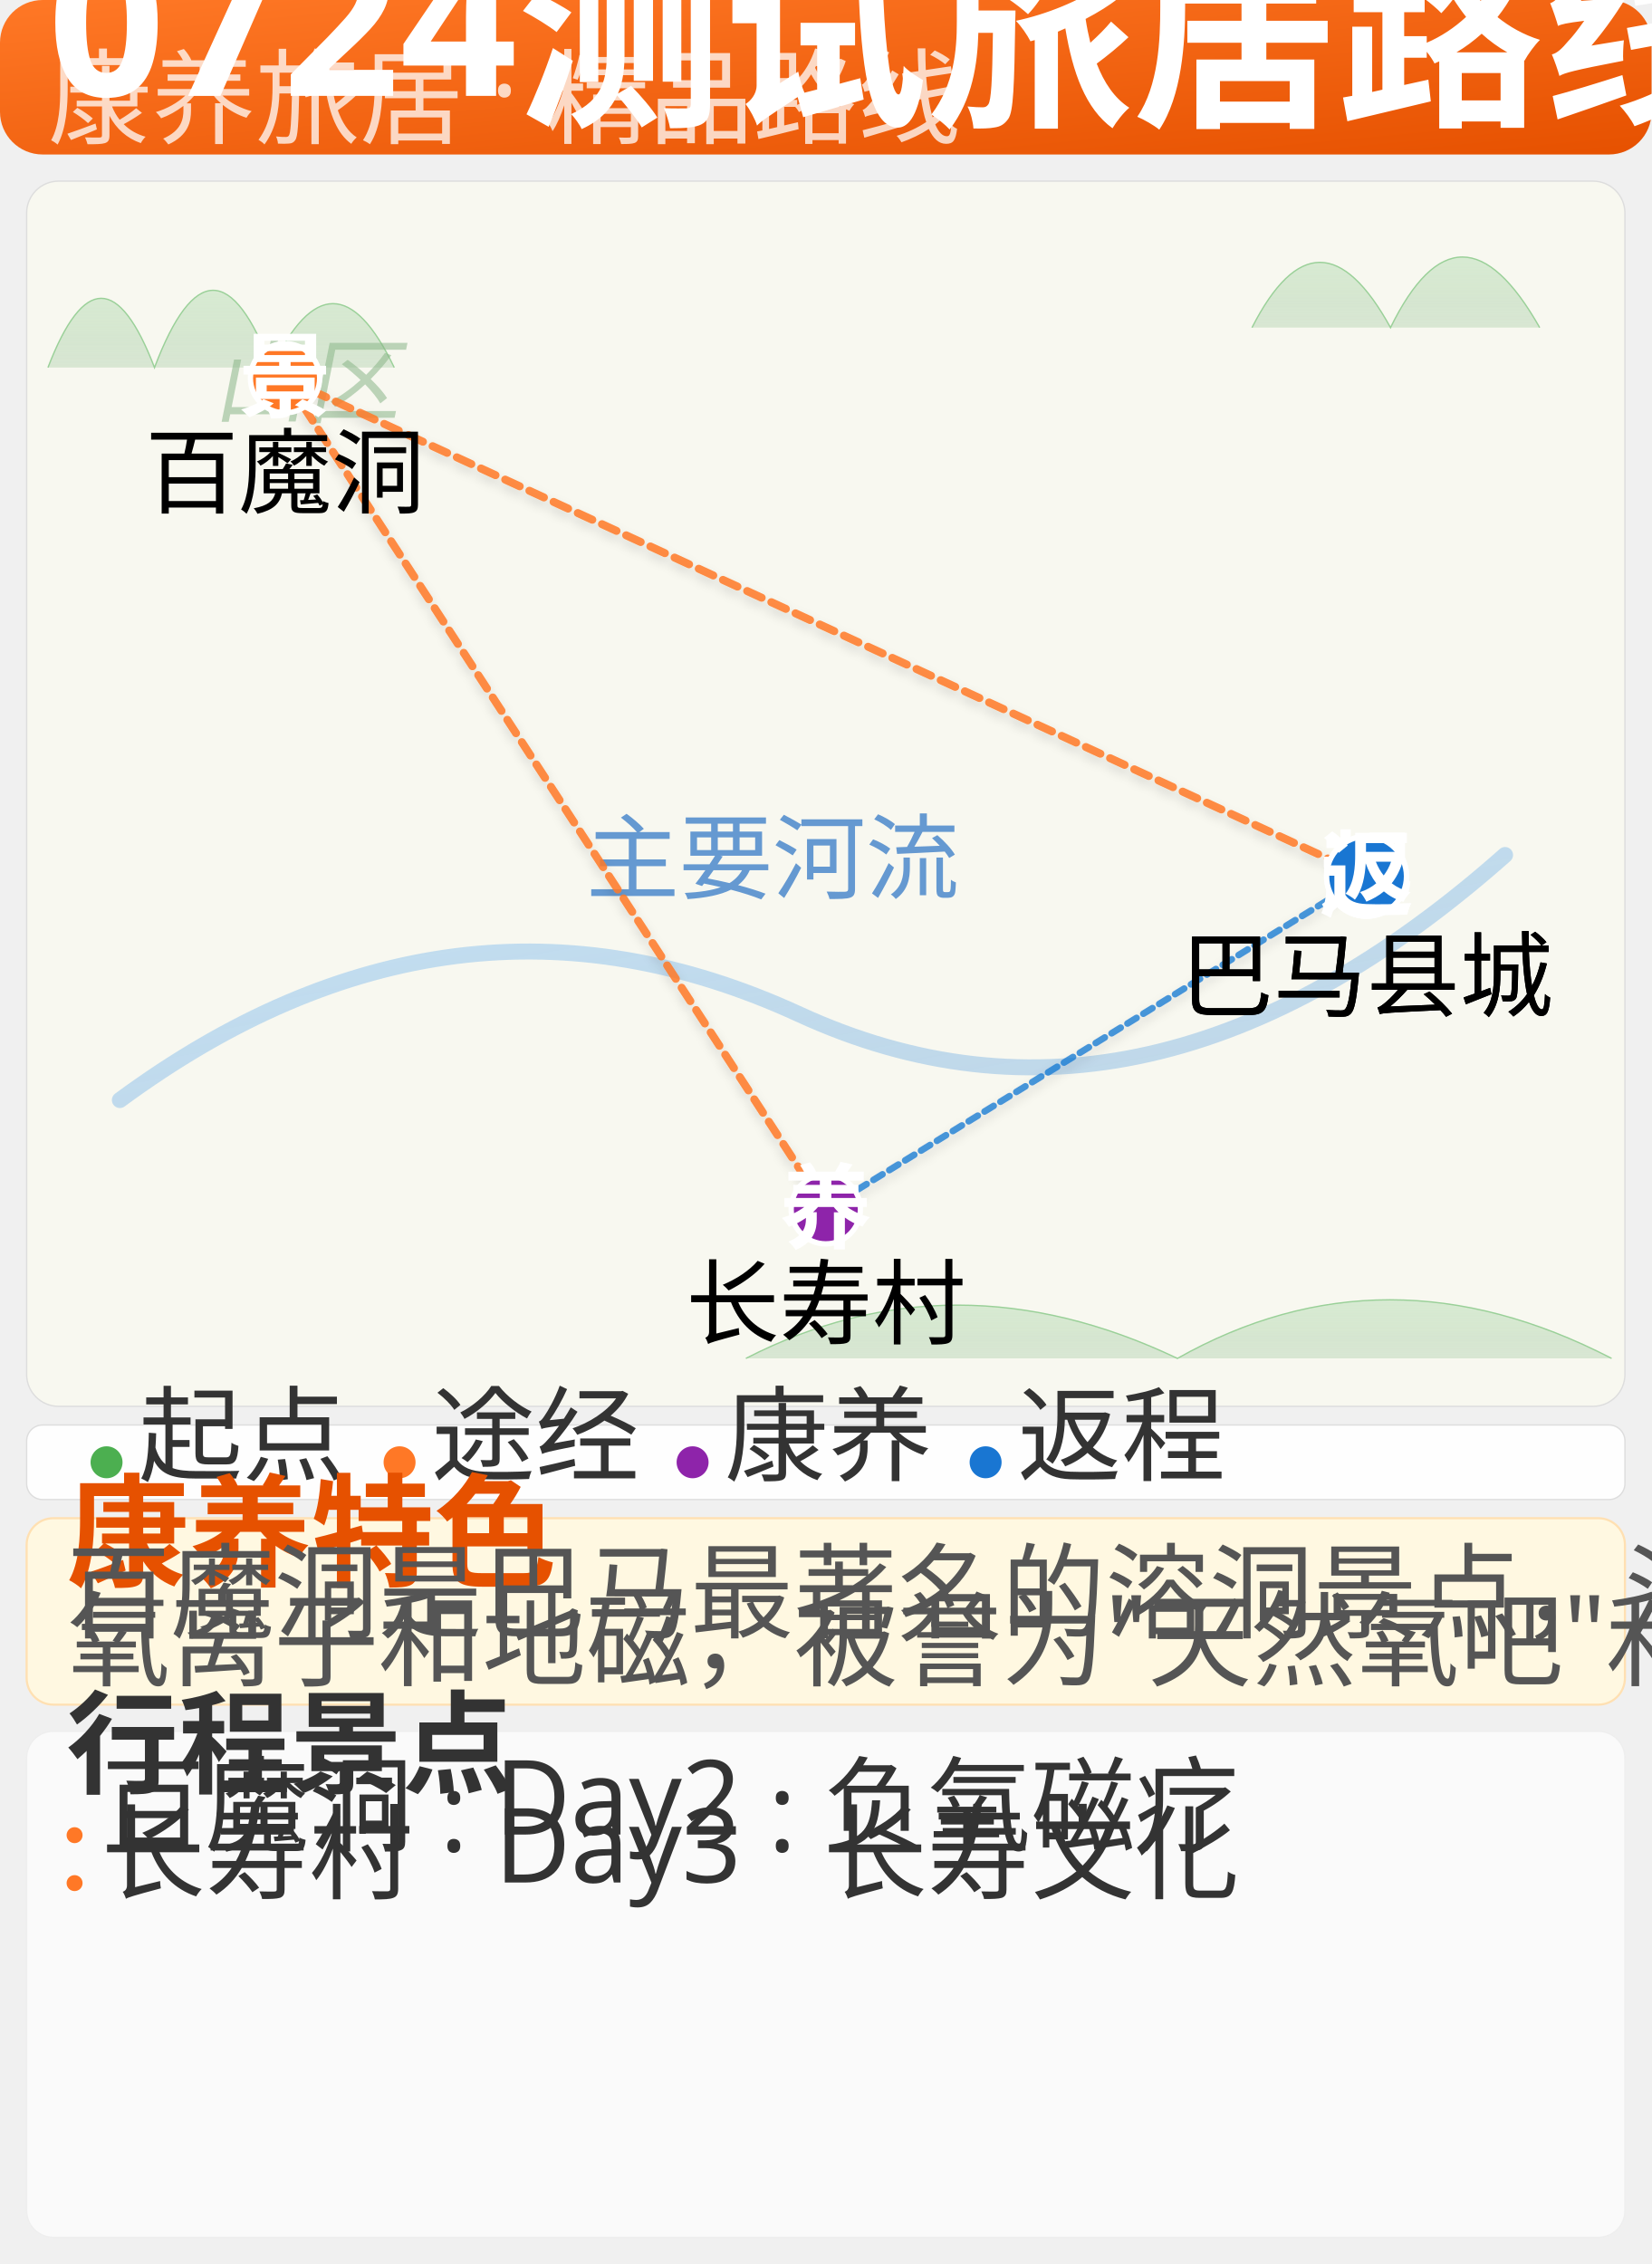
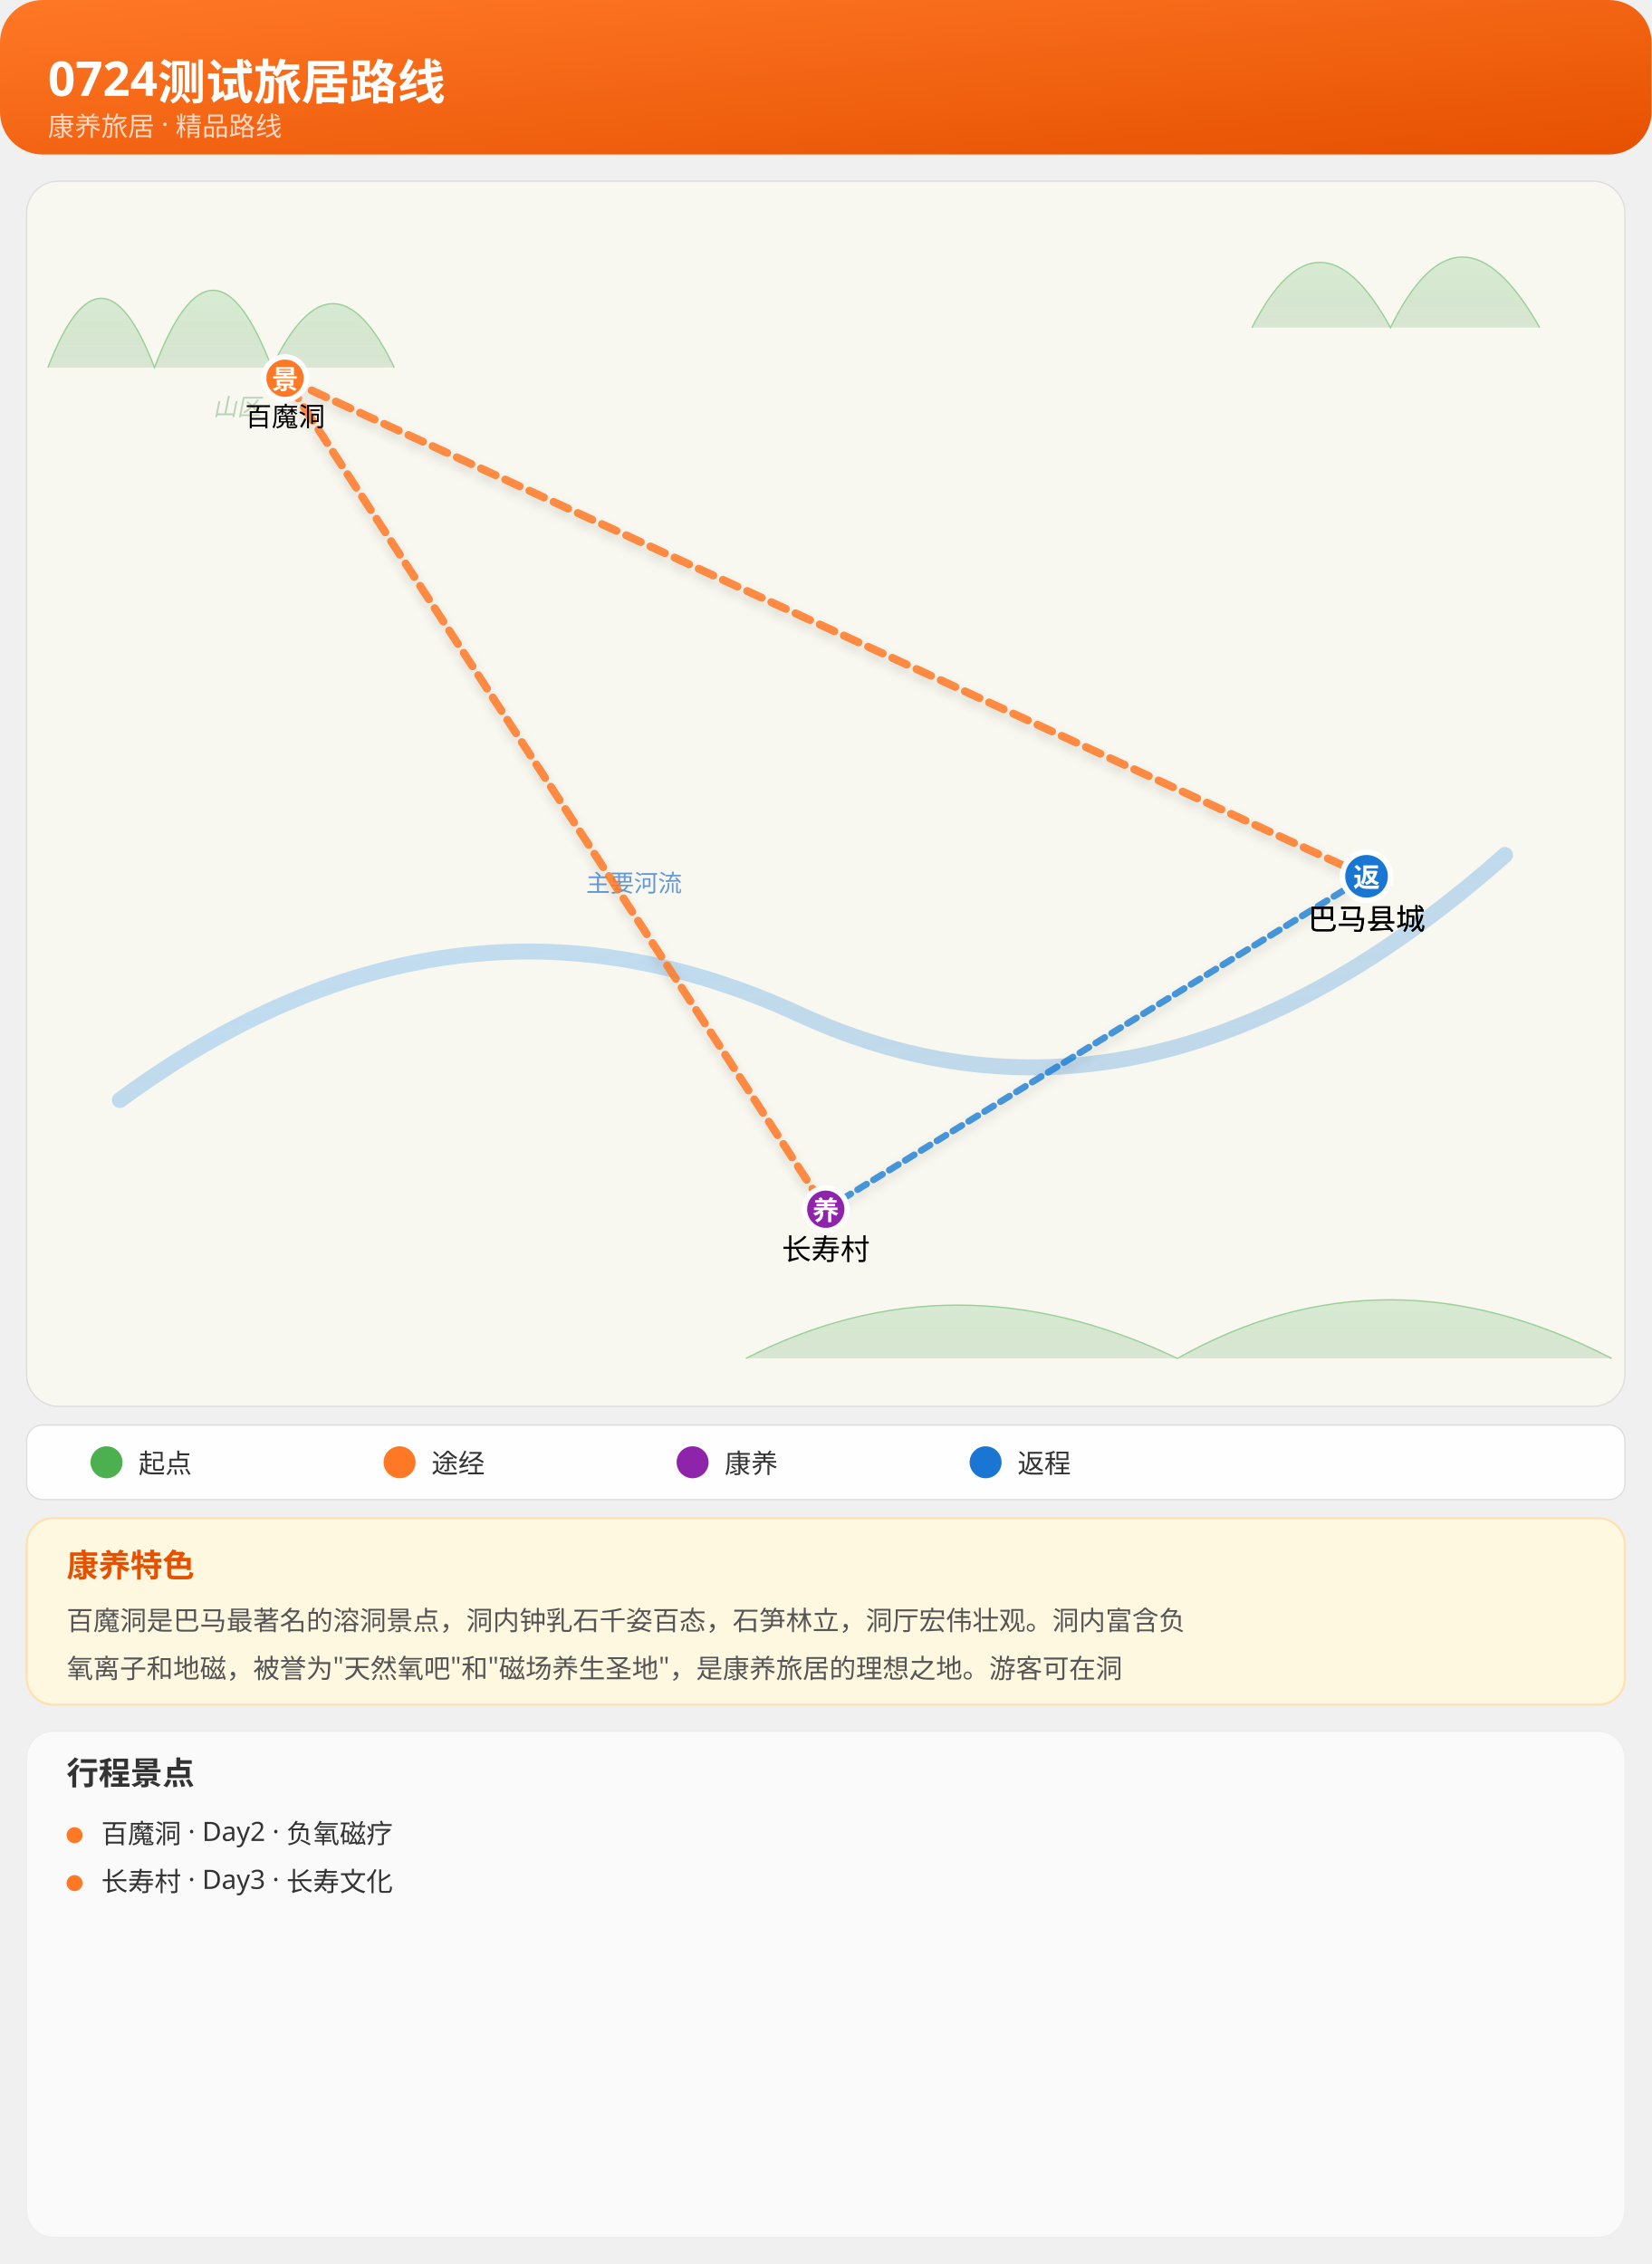
<svg xmlns="http://www.w3.org/2000/svg" viewBox="0 0 620 850" data-route-id="jtd_2070305000000000266" data-version="standard" data-route-name="0724测试旅居路线" data-center-lat="24.1250" data-center-lng="107.1500" style="width:100%;max-width:620px;background:linear-gradient(180deg,#F5F0E8 0%,#E8F4E8 100%);border-radius:16px;font-family:'PingFang SC','Microsoft YaHei',sans-serif">
  <defs>
    <linearGradient id="boundaryGrad" x1="0" y1="0" x2="1" y2="1">
      <stop offset="0%" stop-color="#E8F5E9" stop-opacity="0.95" />
      <stop offset="100%" stop-color="#C8E6C9" stop-opacity="0.8" />
    </linearGradient>
    <linearGradient id="riverGrad" x1="0" y1="0" x2="1" y2="1">
      <stop offset="0%" stop-color="#64B5F6" stop-opacity="0.7" />
      <stop offset="100%" stop-color="#1976D2" stop-opacity="0.5" />
    </linearGradient>
    <linearGradient id="hillGrad" x1="0" y1="0" x2="0" y2="1">
      <stop offset="0%" stop-color="#81C784" stop-opacity="0.5" />
      <stop offset="100%" stop-color="#388E3C" stop-opacity="0.3" />
    </linearGradient>
    <linearGradient id="heroGrad" x1="0" y1="0" x2="1" y2="1">
      <stop offset="0%" stop-color="#FF7826" />
      <stop offset="100%" stop-color="#E65100" />
    </linearGradient>
    <filter id="shadow">
      <feDropShadow dx="0" dy="2" stdDeviation="2" flood-color="#000" flood-opacity="0.15" />
    </filter>
  </defs>
  <rect x="0" y="0" width="620" height="58" rx="16" fill="url(#heroGrad)" />
-   <text x="18" y="36" fill="#fff" font-size="77" font-weight="bold">0724测试旅居路线</text>
-   <text x="18" y="51" fill="rgba(255,255,255,0.75)" font-size="39">康养旅居 · 精品路线</text>
+   <text class="svg-text" data-role="hero_title" x="18" y="36" fill="#fff" font-size="18" font-weight="bold">0724测试旅居路线</text>
+   <text class="svg-text" data-role="hero_sub" x="18" y="51" fill="rgba(255,255,255,0.75)" font-size="10">康养旅居 · 精品路线</text>
  <rect x="10" y="68" width="600" height="460" rx="12" fill="#F8F8F0" stroke="#DDD" stroke-width="0.5" />
  <g class="mountains" opacity="0.55">
    <path d="M18,138 Q38,86 58,138 Q80,80 102,138 Q125,90 148,138" fill="url(#hillGrad)" stroke="#4CAF50" stroke-width="0.5" />
    <path d="M470,123 Q495,74 522,123 Q548,70 578,123" fill="url(#hillGrad)" stroke="#4CAF50" stroke-width="0.5" />
    <path d="M280,510 Q358,470 442,510 Q520,466 605,510" fill="url(#hillGrad)" stroke="#4CAF50" stroke-width="0.5" />
-     <text x="80" y="156" fill="#2E7D32" font-size="35" opacity="0.55" font-style="italic">山区</text>
+     <text class="svg-text" data-role="map_deco" x="80" y="156" fill="#2E7D32" font-size="9" opacity="0.55" font-style="italic">山区</text>
  </g>
  <g class="rivers">
    <path d="M45,413 Q170,321 300,380.8 T565,321" fill="none" stroke="url(#riverGrad)" stroke-width="6" stroke-linecap="round" opacity="0.5" />
-     <text x="220" y="334.8" fill="#1565C0" font-size="35" opacity="0.65">主要河流</text>
+     <text class="svg-text" data-role="map_deco" x="220" y="334.8" fill="#1565C0" font-size="9" opacity="0.65">主要河流</text>
  </g>
  <g class="route-paths" filter="url(#shadow)">
    <path d="M 513 329 L 107 142 L 310 454" fill="none" stroke="#FF7826" stroke-width="3" stroke-dasharray="6 4" stroke-linecap="round" stroke-linejoin="round" opacity="0.85" />
    <path d="M 310 454 L 513 329" fill="none" stroke="#1976D2" stroke-width="2.5" stroke-dasharray="4 3" stroke-linecap="round" stroke-linejoin="round" opacity="0.75" />
  </g>
  <g class="markers">
    <g class="route-marker" style="cursor:pointer" data-type="arrival" data-day="Day1" data-name="巴马县城" data-plan="抵达" data-lat="24.12" data-lng="107.25" data-spot-desc="抵达" transform="translate(513,329)">
-       <circle class="hit-area" r="29" fill="transparent" pointer-events="all" />
-       <circle r="15" fill="#4CAF50" stroke="#fff" stroke-width="2" />
-       <text text-anchor="middle" dy="12" fill="#fff" font-size="35" font-weight="bold">起</text>
-       <text y="50" text-anchor="middle" font-size="35" fill="#000" font-family="sans-serif">巴马县城</text>
+       <circle class="hit-area" r="21" fill="transparent" pointer-events="all" />
+       <circle r="9" fill="#4CAF50" stroke="#fff" stroke-width="2" />
+       <text class="svg-text" data-role="marker_glyph" text-anchor="middle" dy="4" fill="#fff" font-size="10" font-weight="bold">起</text>
+       <text class="svg-text" data-role="marker_name" y="20" text-anchor="middle" font-size="11" fill="#000" font-family="sans-serif">巴马县城</text>
    </g>
    <g class="route-marker" style="cursor:pointer" data-type="spot" data-day="Day2" data-name="百魔洞" data-plan="负氧磁疗" data-lat="24.15" data-lng="107.05" data-spot-desc="百魔洞是巴马最著名的溶洞景点，洞内钟乳石千姿百态，石笋林立，洞厅宏伟壮观。洞内富含负氧离子和地磁，被誉为&quot;天然氧吧&quot;和&quot;磁场养生圣地&quot;，是康养旅居的理想之地。游客可在洞内漫步感受自然的神奇魅力，体验独特的地磁养生效果。" data-spot-img="https://dimg04.c-ctrip.com/images/1mf2h12000be4fpbd5CEC_W_640_0_Q90.jpg?proc=autoorient,https://dynamic-media-cdn.tripadvisor.com/media/photo-o/07/0e/ac/36/baimo-cave.jpg?w=1200&amp;h=-1&amp;s=1,https://img.yijuhome.com.cn/20250928/1988751759041223.jpg" transform="translate(107,142)">
-       <circle class="hit-area" r="27" fill="transparent" pointer-events="all" />
-       <circle r="13" fill="#FF7826" stroke="#fff" stroke-width="2" />
-       <text text-anchor="middle" dy="12" fill="#fff" font-size="35" font-weight="bold">景</text>
-       <text y="48" text-anchor="middle" font-size="35" fill="#000" font-family="sans-serif">百魔洞</text>
+       <circle class="hit-area" r="20" fill="transparent" pointer-events="all" />
+       <circle r="8" fill="#FF7826" stroke="#fff" stroke-width="2" />
+       <text class="svg-text" data-role="marker_glyph" text-anchor="middle" dy="4" fill="#fff" font-size="10" font-weight="bold">景</text>
+       <text class="svg-text" data-role="marker_name" y="18" text-anchor="middle" font-size="10" fill="#000" font-family="sans-serif">百魔洞</text>
    </g>
    <g class="route-marker" style="cursor:pointer" data-type="wellness" data-day="Day3" data-name="长寿村" data-plan="长寿文化" data-lat="24.1" data-lng="107.15" data-spot-desc="长寿村即巴盘屯，是世界著名的长寿之乡。村内百岁老人众多，被誉为&quot;世界长寿之乡&quot;的典型代表。这里空气清新，水质优良，地磁强度适中，是养生康居的理想之地。游客可探访百岁老人，了解长寿秘诀，体验原生态的乡村生活。" data-spot-img="https://www.gxlvyouwang.com/uploads/allimg/20250806/1-250P6000045507.jpg,https://static.gxrb.com.cn/image/uploadpic/20250713/34f321dd4e3266715d994b7fd5171f36.png,https://lookaside.fbsbx.com/lookaside/crawler/media/?media_id=100064322606780" transform="translate(310,454)">
-       <circle class="hit-area" r="27" fill="transparent" pointer-events="all" />
-       <circle r="13" fill="#8E24AA" stroke="#fff" stroke-width="2" />
-       <text text-anchor="middle" dy="12" fill="#fff" font-size="35" font-weight="bold">养</text>
-       <text y="48" text-anchor="middle" font-size="35" fill="#000" font-family="sans-serif">长寿村</text>
+       <circle class="hit-area" r="20" fill="transparent" pointer-events="all" />
+       <circle r="8" fill="#8E24AA" stroke="#fff" stroke-width="2" />
+       <text class="svg-text" data-role="marker_glyph" text-anchor="middle" dy="4" fill="#fff" font-size="10" font-weight="bold">养</text>
+       <text class="svg-text" data-role="marker_name" y="19" text-anchor="middle" font-size="11" fill="#000" font-family="sans-serif">长寿村</text>
    </g>
    <g class="route-marker" style="cursor:pointer" data-type="departure" data-day="Day3" data-name="巴马县城" data-plan="返程" data-lat="24.12" data-lng="107.25" data-spot-desc="返程" transform="translate(513,329)">
-       <circle class="hit-area" r="29" fill="transparent" pointer-events="all" />
-       <circle r="15" fill="#1976D2" stroke="#fff" stroke-width="2" />
-       <text text-anchor="middle" dy="12" fill="#fff" font-size="35" font-weight="bold">返</text>
-       <text y="50" text-anchor="middle" font-size="35" fill="#000" font-family="sans-serif">巴马县城</text>
+       <circle class="hit-area" r="21" fill="transparent" pointer-events="all" />
+       <circle r="9" fill="#1976D2" stroke="#fff" stroke-width="2" />
+       <text class="svg-text" data-role="marker_glyph" text-anchor="middle" dy="4" fill="#fff" font-size="10" font-weight="bold">返</text>
+       <text class="svg-text" data-role="marker_name" y="20" text-anchor="middle" font-size="11" fill="#000" font-family="sans-serif">巴马县城</text>
    </g>
  </g>
  <g class="legend" transform="translate(10, 535)">
    <rect width="600" height="28" rx="6" fill="rgba(255,255,255,0.92)" stroke="#ddd" stroke-width="0.5" />
    <circle cx="30" cy="14" r="6" fill="#4CAF50" />
-     <text x="42" y="18" font-size="39" fill="#333">起点</text>
+     <text class="svg-text" data-role="legend" x="42" y="18" font-size="10" fill="#333">起点</text>
    <circle cx="140" cy="14" r="6" fill="#FF7826" />
-     <text x="152" y="18" font-size="39" fill="#333">途经</text>
+     <text class="svg-text" data-role="legend" x="152" y="18" font-size="10" fill="#333">途经</text>
    <circle cx="250" cy="14" r="6" fill="#8E24AA" />
-     <text x="262" y="18" font-size="39" fill="#333">康养</text>
+     <text class="svg-text" data-role="legend" x="262" y="18" font-size="10" fill="#333">康养</text>
    <circle cx="360" cy="14" r="6" fill="#1976D2" />
-     <text x="372" y="18" font-size="39" fill="#333">返程</text>
+     <text class="svg-text" data-role="legend" x="372" y="18" font-size="10" fill="#333">返程</text>
  </g>
  <g class="wellness-info" transform="translate(10, 570)">
    <rect width="600" height="70" rx="10" fill="#FFF8E1" stroke="#FFE0B2" stroke-width="0.8" />
-     <text x="15" y="22" fill="#E65100" font-size="46" font-weight="bold">康养特色</text>
-     <text x="15" y="42" fill="#555" font-size="39">百魔洞是巴马最著名的溶洞景点，洞内钟乳石千姿百态，石笋林立，洞厅宏伟壮观。洞内富含负</text>
-     <text x="15" y="60" fill="#555" font-size="39">氧离子和地磁，被誉为"天然氧吧"和"磁场养生圣地"，是康养旅居的理想之地。游客可在洞</text>
+     <text class="svg-text" data-role="panel_title" x="15" y="22" fill="#E65100" font-size="12" font-weight="bold">康养特色</text>
+     <text class="svg-text" data-role="panel_body" x="15" y="42" fill="#555" font-size="10">百魔洞是巴马最著名的溶洞景点，洞内钟乳石千姿百态，石笋林立，洞厅宏伟壮观。洞内富含负</text>
+     <text class="svg-text" data-role="panel_body" x="15" y="60" fill="#555" font-size="10">氧离子和地磁，被誉为"天然氧吧"和"磁场养生圣地"，是康养旅居的理想之地。游客可在洞</text>
  </g>
  <g class="spot-list" transform="translate(10, 650)">
    <rect width="600" height="190" rx="10" fill="#FAFAFA" stroke="#EEE" stroke-width="0.5" />
-     <text x="15" y="20" fill="#333" font-size="42" font-weight="bold">行程景点</text>
+     <text class="svg-text" data-role="panel_title" x="15" y="20" fill="#333" font-size="12" font-weight="bold">行程景点</text>
    <g class="spot-item" data-name="百魔洞" data-day="Day2" data-spot-desc="百魔洞是巴马最著名的溶洞景点，洞内钟乳石千姿百态，石笋林立，洞厅宏伟壮观。洞内富含负氧离子和地磁，被誉为&quot;天然氧吧&quot;和&quot;磁场养生圣地&quot;，是康养旅居的理想之地。游客可在洞内漫步感受自然的神奇魅力，体验独特的地磁养生效果。" data-spot-img="https://dimg04.c-ctrip.com/images/1mf2h12000be4fpbd5CEC_W_640_0_Q90.jpg?proc=autoorient,https://dynamic-media-cdn.tripadvisor.com/media/photo-o/07/0e/ac/36/baimo-cave.jpg?w=1200&amp;h=-1&amp;s=1,https://img.yijuhome.com.cn/20250928/1988751759041223.jpg">
      <circle cx="18" cy="39" r="3" fill="#FF7826" />
-       <text x="28" y="42" fill="#333" font-size="39">百魔洞 · Day2 · 负氧磁疗</text>
+       <text class="svg-text" data-role="list_item" x="28" y="42" fill="#333" font-size="10">百魔洞 · Day2 · 负氧磁疗</text>
    </g>
    <g class="spot-item" data-name="长寿村" data-day="Day3" data-spot-desc="长寿村即巴盘屯，是世界著名的长寿之乡。村内百岁老人众多，被誉为&quot;世界长寿之乡&quot;的典型代表。这里空气清新，水质优良，地磁强度适中，是养生康居的理想之地。游客可探访百岁老人，了解长寿秘诀，体验原生态的乡村生活。" data-spot-img="https://www.gxlvyouwang.com/uploads/allimg/20250806/1-250P6000045507.jpg,https://static.gxrb.com.cn/image/uploadpic/20250713/34f321dd4e3266715d994b7fd5171f36.png,https://lookaside.fbsbx.com/lookaside/crawler/media/?media_id=100064322606780">
      <circle cx="18" cy="57" r="3" fill="#FF7826" />
-       <text x="28" y="60" fill="#333" font-size="39">长寿村 · Day3 · 长寿文化</text>
+       <text class="svg-text" data-role="list_item" x="28" y="60" fill="#333" font-size="10">长寿村 · Day3 · 长寿文化</text>
    </g>
  </g>
</svg>
